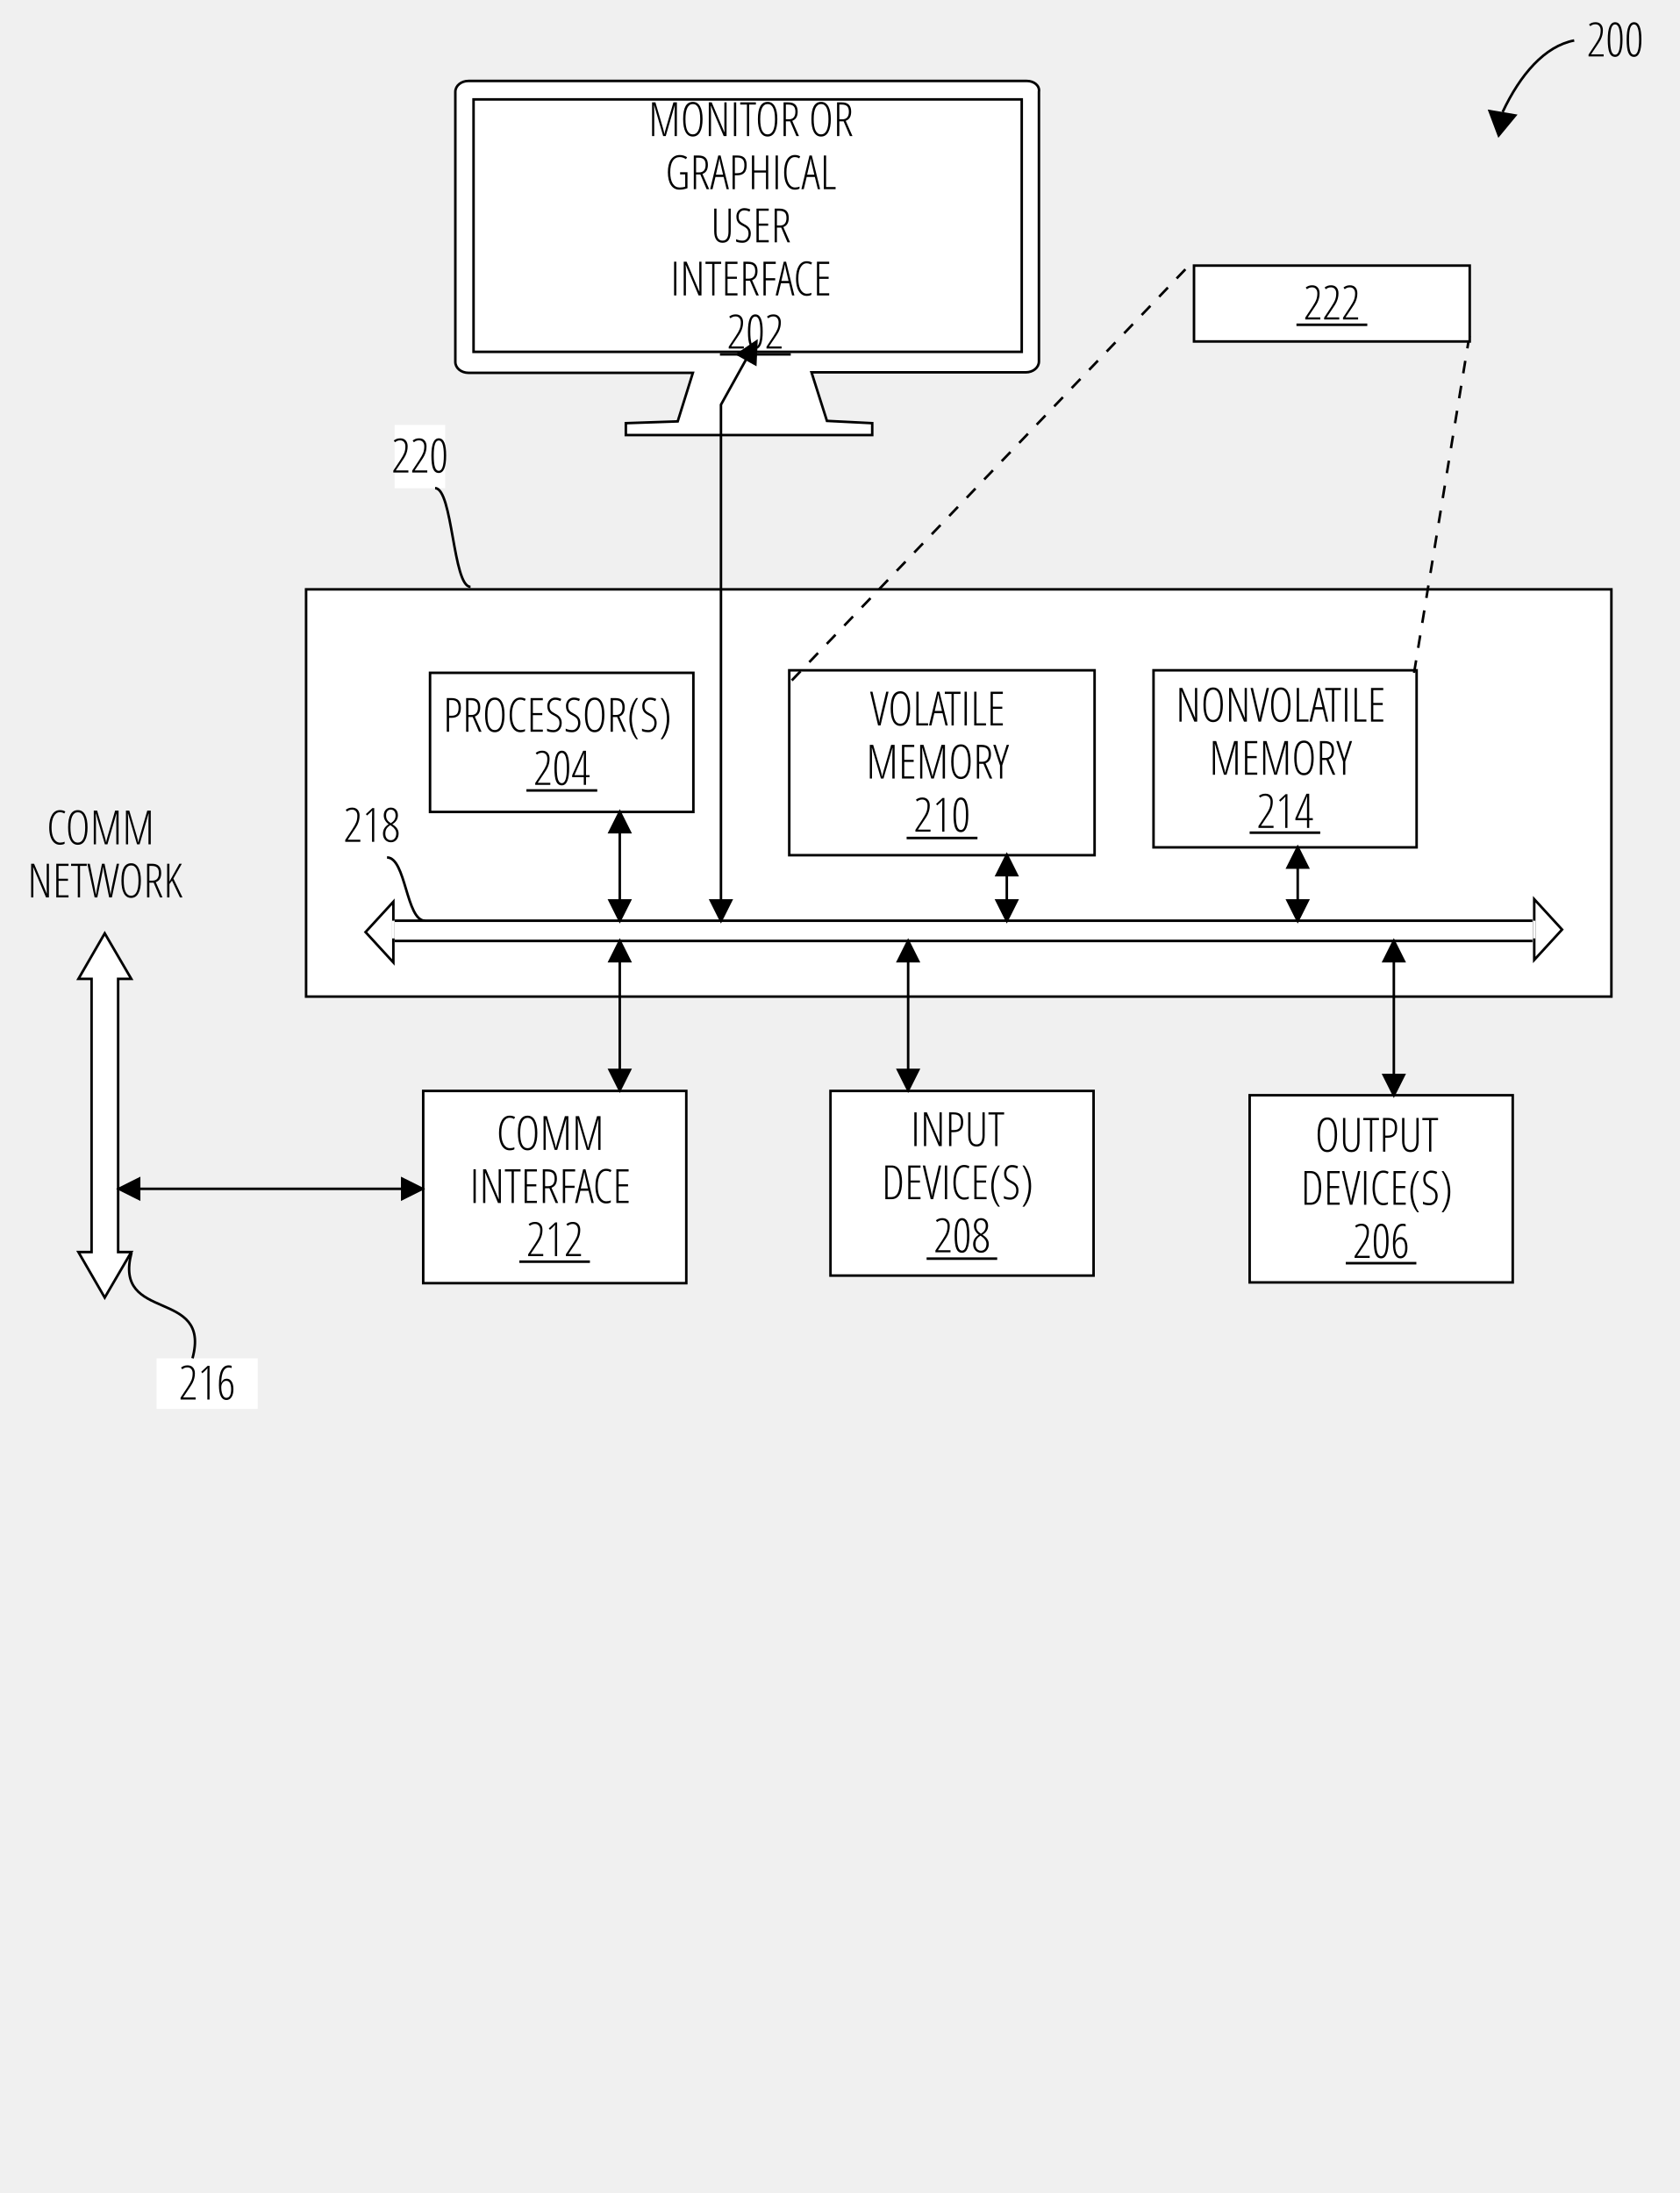
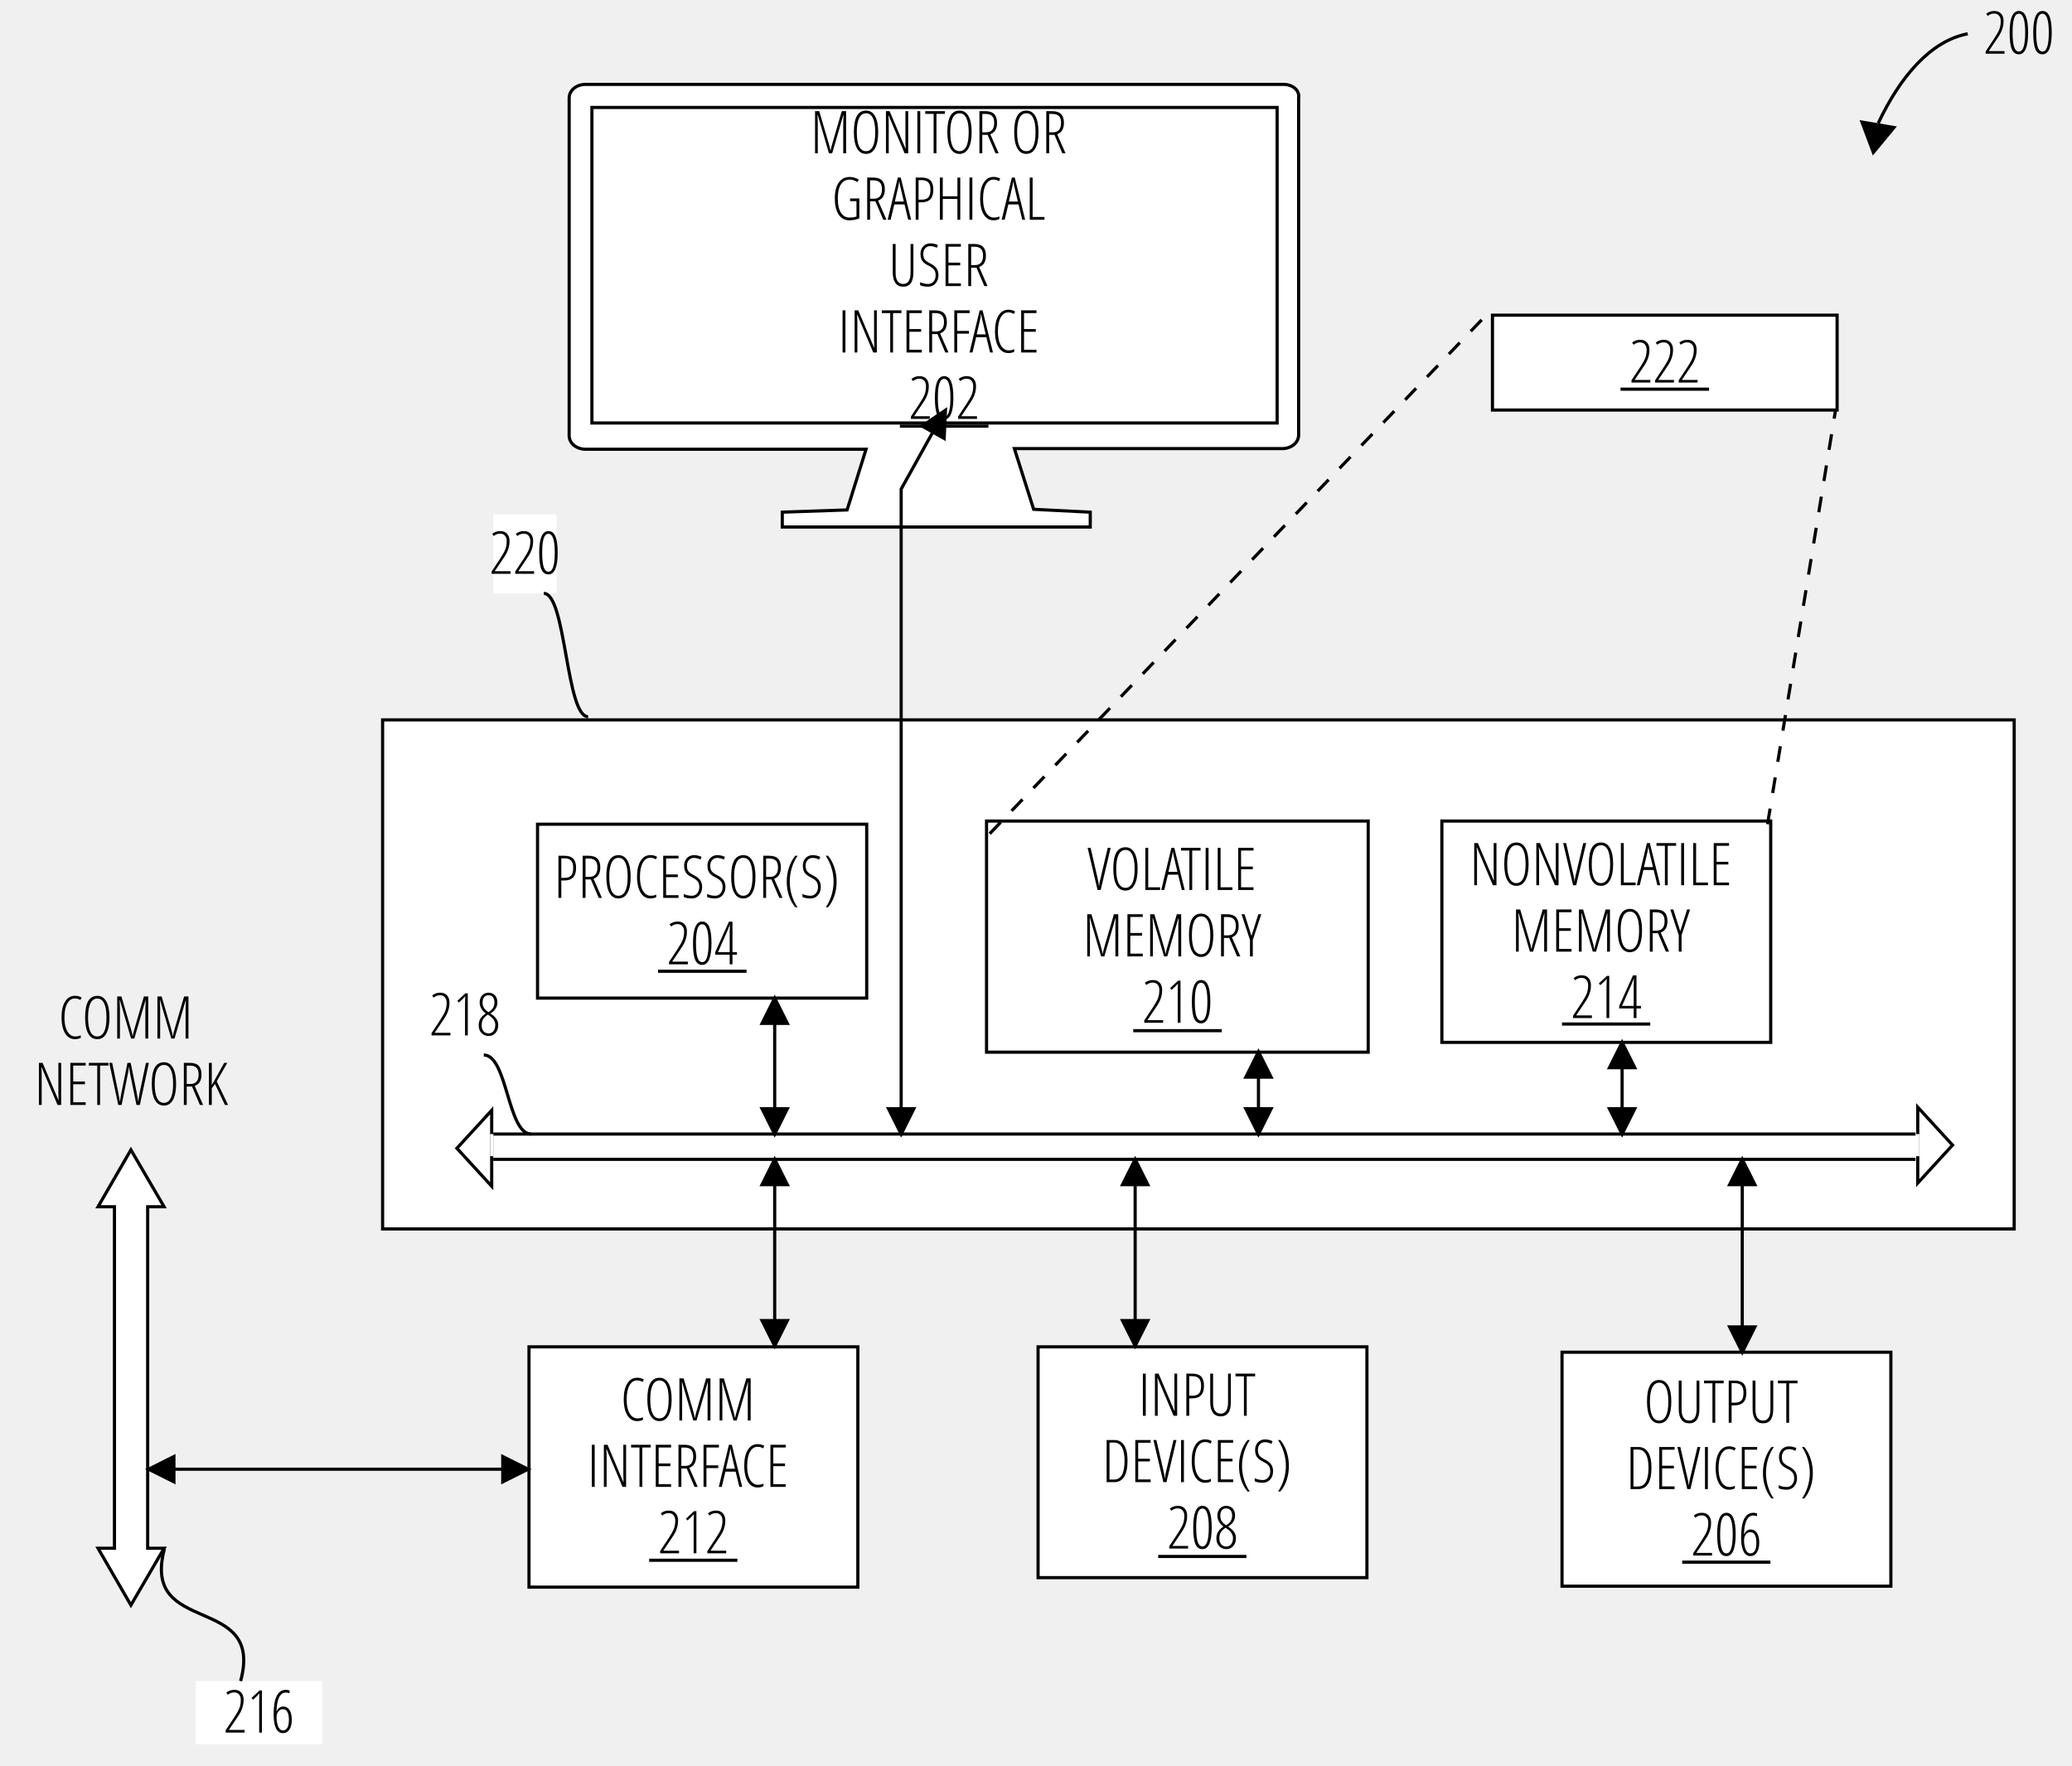
- <svg xmlns="http://www.w3.org/2000/svg" version="1.1" width="664" height="867">
+ <svg xmlns="http://www.w3.org/2000/svg" version="1.1" width="655.284" height="558.312" viewBox="0 5.312 655.284 558.312">
  <g>
    <g transform="translate(552,266)">
      <g>
        <g>
          <path d="M14,0H0v16h14V0L14,0z" stroke="#000000" stroke-dasharray="none" fill="#FFFFFF" />
          <rect x="0.6" y="0.7" width="12.8" height="14.5" fill="none" />
          <circle fill="none" cx="7" cy="0" r="0.1" />
          <circle fill="none" cx="10.5" cy="0" r="0.1" />
          <circle fill="none" cx="14" cy="4" r="0.1" />
          <circle fill="none" cx="14" cy="8" r="0.1" />
          <circle fill="none" cx="14" cy="12" r="0.1" />
          <circle fill="none" cx="10.5" cy="16" r="0.1" />
          <circle fill="none" cx="7" cy="16" r="0.1" />
          <circle fill="none" cx="3.5" cy="16" r="0.1" />
          <circle fill="none" cx="0" cy="12" r="0.1" />
          <circle fill="none" cx="0" cy="8" r="0.1" />
          <circle fill="none" cx="0" cy="4" r="0.1" />
          <circle fill="none" cx="3.5" cy="0" r="0.1" />
        </g>
      </g>
      <rect stroke="none" stroke-width="0" fill="#FFFFFF" x="0" y="0" width="0" height="0" transform="translate(13.9,7.9)" />
      <path stroke="#000000" fill="none" d="" />
      <text font-family="OpenSansCondensedLight" font-size="14pt" fill="black" transform="translate(13.9,7.9)" />
      <rect stroke-width="0" fill="none" width="12.8" height="14.5" transform="translate(0.6,0.7)" />
      <text font-family="OpenSansCondensedLight" font-size="14pt" fill="black" transform="translate(0.6,0.7)" text-anchor="middle">
        <tspan x="6.4" y="13.6"> </tspan>
      </text>
      <path stroke="#000000" fill="none" transform="translate(0.6,0.7)" d="M 0 0" />
    </g>
    <g transform="translate(299.5,265.4)">
      <g>
        <g>
          <path d="M14,0H0v16h14V0L14,0z" stroke="#000000" stroke-dasharray="none" fill="#FFFFFF" />
          <rect x="0.6" y="0.7" width="12.8" height="14.5" fill="none" />
          <circle fill="none" cx="7" cy="0" r="0.1" />
          <circle fill="none" cx="10.5" cy="0" r="0.1" />
          <circle fill="none" cx="14" cy="4" r="0.1" />
          <circle fill="none" cx="14" cy="8" r="0.1" />
          <circle fill="none" cx="14" cy="12" r="0.1" />
          <circle fill="none" cx="10.5" cy="16" r="0.1" />
          <circle fill="none" cx="7" cy="16" r="0.1" />
          <circle fill="none" cx="3.5" cy="16" r="0.1" />
          <circle fill="none" cx="0" cy="12" r="0.1" />
          <circle fill="none" cx="0" cy="8" r="0.1" />
          <circle fill="none" cx="0" cy="4" r="0.1" />
          <circle fill="none" cx="3.5" cy="0" r="0.1" />
        </g>
      </g>
      <rect stroke="none" stroke-width="0" fill="#FFFFFF" x="0" y="0" width="0" height="0" transform="translate(13.9,7.9)" />
      <path stroke="#000000" fill="none" d="" />
      <text font-family="OpenSansCondensedLight" font-size="14pt" fill="black" transform="translate(13.9,7.9)" />
      <rect stroke-width="0" fill="none" width="12.8" height="14.5" transform="translate(0.6,0.7)" />
      <text font-family="OpenSansCondensedLight" font-size="14pt" fill="black" transform="translate(0.6,0.7)" text-anchor="middle">
        <tspan x="6.4" y="13.6"> </tspan>
      </text>
      <path stroke="#000000" fill="none" transform="translate(0.6,0.7)" d="M 0 0" />
    </g>
    <g transform="translate(180,32)">
      <g>
        <g>
          <g stroke="#000000" stroke-dasharray="none" fill="#FFFFFF">
            <path d="M225.9,0H5.2C2.3,0,0,1.9,0,4.3V111.1c0,2.4,2.3,4.3,5.2,4.3h88.7L87.9,134.6l-20.5,0.7v4.7h97.4v-4.7l-17.9,-0.9l-6.1,-19.2h84.7c2.9,0,5.2,-1.9,5.2,-4.3V4.3C231.1,1.9,228.8,0,225.9,0z" />
            <path d="M223.9,7.3v99.8H7.2V7.3H223.9z" />
          </g>
          <rect x="7.2" y="7.3" fill="none" width="216.7" height="99.8" />
          <circle fill="none" cx="115.5" cy="0" r="0.1" />
          <circle fill="none" cx="185.3" cy="0" r="0.1" />
          <circle fill="none" cx="230.8" cy="26.7" r="0.1" />
          <circle fill="none" cx="230.8" cy="57.2" r="0.1" />
          <circle fill="none" cx="230.8" cy="92.2" r="0.1" />
          <circle fill="none" cx="185.6" cy="115.2" r="0.1" />
          <circle fill="none" cx="115.7" cy="140" r="0.1" />
          <circle fill="none" cx="46.1" cy="115.4" r="0.1" />
          <circle fill="none" cx="0" cy="92.4" r="0.1" />
          <circle fill="none" cx="-0.2" cy="57.1" r="0.1" />
          <circle fill="none" cx="-0.2" cy="25.9" r="0.1" />
          <circle fill="none" cx="45.9" cy="0.1" r="0.1" />
        </g>
      </g>
      <rect stroke="none" stroke-width="0" fill="#FFFFFF" x="0" y="0" width="0" height="0" transform="translate(230.7,57.1)" />
      <path stroke="#000000" fill="none" d="" />
      <text font-family="OpenSansCondensedLight" font-size="14pt" fill="black" transform="translate(230.7,57.1)" />
      <rect stroke-width="0" fill="none" width="216.7" height="99.8" transform="translate(7.2,7.3)" />
      <text font-family="OpenSansCondensedLight" font-size="14pt" fill="black" transform="translate(7.2,7.3)" text-anchor="middle">
        <tspan x="108.3" y="56.2"> </tspan>
      </text>
      <path stroke="#000000" fill="none" transform="translate(7.2,7.3)" d="M 0 0" />
    </g>
    <g transform="translate(121,233)">
      <g>
        <g>
          <path d="M516,0H0v161h516V0L516,0z" stroke="#000000" stroke-dasharray="none" fill="#FFFFFF" />
          <rect x="22.6" y="7.3" width="470.9" height="146.3" fill="none" />
          <circle fill="none" cx="258" cy="0" r="0.1" />
          <circle fill="none" cx="385.9" cy="0" r="0.1" />
          <circle fill="none" cx="516" cy="40.6" r="0.1" />
          <circle fill="none" cx="516" cy="80.5" r="0.1" />
          <circle fill="none" cx="516" cy="120.4" r="0.1" />
          <circle fill="none" cx="385.9" cy="161" r="0.1" />
          <circle fill="none" cx="258" cy="161" r="0.1" />
          <circle fill="none" cx="130.2" cy="161" r="0.1" />
          <circle fill="none" cx="0" cy="120.4" r="0.1" />
          <circle fill="none" cx="0" cy="80.5" r="0.1" />
          <circle fill="none" cx="0" cy="40.6" r="0.1" />
          <circle fill="none" cx="130.2" cy="0" r="0.1" />
        </g>
      </g>
      <rect stroke="none" stroke-width="0" fill="#FFFFFF" x="0" y="0" width="0" height="0" transform="translate(-0.1,40.5)" />
      <path stroke="#000000" fill="none" d="" />
      <text font-family="OpenSansCondensedLight" font-size="14pt" fill="black" transform="translate(-0.1,40.5)" />
      <rect stroke-width="0" fill="none" width="470.9" height="146.3" transform="translate(22.6,7.3)" />
      <text font-family="OpenSansCondensedLight" font-size="14pt" fill="black" transform="translate(22.6,7.3)" text-anchor="middle">
        <tspan x="235.4" y="79.5">NAME</tspan>
      </text>
      <path stroke="#000000" fill="none" transform="translate(22.6,7.3)" d="M 0 0" />
    </g>
    <g transform="translate(594,16)">
      <polygon fill="#000000" points="0,0 4.2,11.2 11.8,2" transform="translate(-5.9,27.3)" />
      <rect fill="none" width="1" height="1" transform="translate(33.3,-0.5)" />
      <g>
        <g>
          <rect x="0" y="0" width="28.3" height="28.3" opacity="0" />
          <path fill="none" stroke="#000000" stroke-width="1" d="M28.3,0C16.7,2.2,7,13.4,0,28.3" />
        </g>
      </g>
      <rect stroke="none" stroke-width="0" fill="#FFFFFF" x="0" y="0" width="0" height="0" />
      <path stroke="#000000" fill="none" />
      <text font-family="OpenSansCondensedLight" font-size="14pt" fill="black" transform="translate(0,0)" />
      <rect stroke-width="0" fill="none" width="1" height="1" transform="translate(33.3,-0.5)" />
      <text font-family="OpenSansCondensedLight" font-size="14pt" fill="black" text-decoration="none" transform="translate(33.3,-0.5)">
        <tspan x="0" y="6.8">200</tspan>
      </text>
      <path stroke="#000000" fill="none" transform="translate(33.3,-0.5)" />
    </g>
    <g transform="translate(231.6,44)">
      <g>
        <g>
          <path d="M134,0H0v91h134V0L134,0z" stroke="none" stroke-dasharray="none" fill="#FFFFFF" />
          <rect x="5.9" y="4.1" width="122.3" height="82.7" fill="none" />
          <circle fill="none" cx="67" cy="0" r="0.1" />
          <circle fill="none" cx="100.2" cy="0" r="0.1" />
          <circle fill="none" cx="134" cy="22.9" r="0.1" />
          <circle fill="none" cx="134" cy="45.5" r="0.1" />
          <circle fill="none" cx="134" cy="68.1" r="0.1" />
          <circle fill="none" cx="100.2" cy="91" r="0.1" />
          <circle fill="none" cx="67" cy="91" r="0.1" />
          <circle fill="none" cx="33.8" cy="91" r="0.1" />
          <circle fill="none" cx="0" cy="68.1" r="0.1" />
          <circle fill="none" cx="0" cy="45.5" r="0.1" />
          <circle fill="none" cx="0" cy="22.9" r="0.1" />
          <circle fill="none" cx="33.8" cy="0" r="0.1" />
        </g>
      </g>
      <rect stroke="none" stroke-width="0" fill="#FFFFFF" x="0" y="0" width="0" height="0" transform="translate(133.9,45.4)" />
      <path stroke="#000000" fill="none" d="" />
      <text font-family="OpenSansCondensedLight" font-size="14pt" fill="black" transform="translate(133.9,45.4)" />
      <rect stroke-width="0" fill="none" width="122.3" height="82.7" transform="translate(5.9,4.1)" />
      <text font-family="OpenSansCondensedLight" font-size="14pt" fill="black" transform="translate(5.9,4.1)" text-anchor="middle">
        <tspan x="61.1" y="5.7">MONITOR OR</tspan>
        <tspan x="61.1" y="26.7">GRAPHICAL</tspan>
        <tspan x="61.1" y="47.7">USER</tspan>
        <tspan x="61.1" y="68.7">INTERFACE</tspan>
        <tspan x="61.1" y="89.7">202</tspan>
      </text>
      <path stroke="#000000" fill="none" transform="translate(5.9,4.1)" d="M 47.1 92 75.1 92" />
    </g>
    <g transform="translate(170,266)">
      <g>
        <g>
          <path d="M104.1,0H0v55h104.1V0L104.1,0z" stroke="#000000" stroke-dasharray="none" fill="#FFFFFF" />
          <rect x="4.6" y="2.5" width="95" height="50" fill="none" />
          <circle fill="none" cx="52" cy="0" r="0.1" />
          <circle fill="none" cx="77.8" cy="0" r="0.1" />
          <circle fill="none" cx="104.1" cy="13.9" r="0.1" />
          <circle fill="none" cx="104.1" cy="27.5" r="0.1" />
          <circle fill="none" cx="104.1" cy="41.2" r="0.1" />
          <circle fill="none" cx="77.8" cy="55" r="0.1" />
          <circle fill="none" cx="52" cy="55" r="0.1" />
          <circle fill="none" cx="26.2" cy="55" r="0.1" />
          <circle fill="none" cx="0" cy="41.2" r="0.1" />
          <circle fill="none" cx="0" cy="27.5" r="0.1" />
          <circle fill="none" cx="0" cy="13.9" r="0.1" />
          <circle fill="none" cx="26.2" cy="0" r="0.1" />
        </g>
      </g>
      <rect stroke="none" stroke-width="0" fill="#FFFFFF" x="0" y="0" width="0" height="0" transform="translate(77.7,-0.1)" />
      <path stroke="#000000" fill="none" d="" />
      <text font-family="OpenSansCondensedLight" font-size="14pt" fill="black" transform="translate(77.7,-0.1)" />
      <rect stroke-width="0" fill="none" width="95" height="50" transform="translate(4.6,2.5)" />
      <text font-family="OpenSansCondensedLight" font-size="14pt" fill="black" transform="translate(4.6,2.5)" text-anchor="middle">
        <tspan x="47.5" y="20.8">PROCESSOR(S)</tspan>
        <tspan x="47.5" y="41.8">204</tspan>
      </text>
      <path stroke="#000000" fill="none" transform="translate(4.6,2.5)" d="M 33.5 44 61.5 44" />
    </g>
    <g transform="translate(494,433)">
      <g>
        <g>
          <path d="M104,0H0v74h104V0L104,0z" stroke="#000000" stroke-dasharray="none" fill="#FFFFFF" />
          <rect x="4.5" y="3.4" width="94.9" height="67.3" fill="none" />
          <circle fill="none" cx="52" cy="0" r="0.1" />
          <circle fill="none" cx="77.8" cy="0" r="0.1" />
          <circle fill="none" cx="104" cy="18.7" r="0.1" />
          <circle fill="none" cx="104" cy="37" r="0.1" />
          <circle fill="none" cx="104" cy="55.3" r="0.1" />
          <circle fill="none" cx="77.8" cy="74" r="0.1" />
          <circle fill="none" cx="52" cy="74" r="0.1" />
          <circle fill="none" cx="26.2" cy="74" r="0.1" />
          <circle fill="none" cx="0" cy="55.3" r="0.1" />
          <circle fill="none" cx="0" cy="37" r="0.1" />
          <circle fill="none" cx="0" cy="18.7" r="0.1" />
          <circle fill="none" cx="26.2" cy="0" r="0.1" />
        </g>
      </g>
      <rect stroke="none" stroke-width="0" fill="#FFFFFF" x="0" y="0" width="0" height="0" transform="translate(77.7,73.9)" />
      <path stroke="#000000" fill="none" d="" />
      <text font-family="OpenSansCondensedLight" font-size="14pt" fill="black" transform="translate(77.7,73.9)" />
      <rect stroke-width="0" fill="none" width="94.9" height="67.3" transform="translate(4.5,3.4)" />
      <text font-family="OpenSansCondensedLight" font-size="14pt" fill="black" transform="translate(4.5,3.4)" text-anchor="middle">
        <tspan x="47.5" y="18.9">OUTPUT</tspan>
        <tspan x="47.5" y="39.9">DEVICE(S)</tspan>
        <tspan x="47.5" y="60.9">206</tspan>
      </text>
      <path stroke="#000000" fill="none" transform="translate(4.5,3.4)" d="M 33.5 63 61.4 63" />
    </g>
    <g transform="translate(328.3,431.3)">
      <g>
        <g>
          <path d="M104,0H0v73h104V0L104,0z" stroke="#000000" stroke-dasharray="none" fill="#FFFFFF" />
          <rect x="4.5" y="3.3" width="94.9" height="66.3" fill="none" />
          <circle fill="none" cx="52" cy="0" r="0.1" />
          <circle fill="none" cx="77.8" cy="0" r="0.1" />
          <circle fill="none" cx="104" cy="18.4" r="0.1" />
          <circle fill="none" cx="104" cy="36.5" r="0.1" />
          <circle fill="none" cx="104" cy="54.6" r="0.1" />
          <circle fill="none" cx="77.8" cy="73" r="0.1" />
          <circle fill="none" cx="52" cy="73" r="0.1" />
          <circle fill="none" cx="26.2" cy="73" r="0.1" />
          <circle fill="none" cx="0" cy="54.6" r="0.1" />
          <circle fill="none" cx="0" cy="36.5" r="0.1" />
          <circle fill="none" cx="0" cy="18.4" r="0.1" />
          <circle fill="none" cx="26.2" cy="0" r="0.1" />
        </g>
      </g>
      <rect stroke="none" stroke-width="0" fill="#FFFFFF" x="0" y="0" width="0" height="0" transform="translate(77.7,72.9)" />
      <path stroke="#000000" fill="none" d="" />
      <text font-family="OpenSansCondensedLight" font-size="14pt" fill="black" transform="translate(77.7,72.9)" />
      <rect stroke-width="0" fill="none" width="94.9" height="66.3" transform="translate(4.5,3.3)" />
      <text font-family="OpenSansCondensedLight" font-size="14pt" fill="black" transform="translate(4.5,3.3)" text-anchor="middle">
        <tspan x="47.5" y="18.5">INPUT</tspan>
        <tspan x="47.5" y="39.5">DEVICE(S)</tspan>
        <tspan x="47.5" y="60.5">208</tspan>
      </text>
      <path stroke="#000000" fill="none" transform="translate(4.5,3.3)" d="M 33.5 63 61.4 63" />
    </g>
    <g transform="translate(312,265)">
      <g>
        <g>
          <path d="M120.7,0H0v73.1h120.7V0L120.7,0z" stroke="#000000" stroke-dasharray="none" fill="#FFFFFF" />
          <rect x="5.3" y="3.3" width="110.1" height="66.4" fill="none" />
          <circle fill="none" cx="60.3" cy="0" r="0.1" />
          <circle fill="none" cx="90.2" cy="0" r="0.1" />
          <circle fill="none" cx="120.7" cy="18.4" r="0.1" />
          <circle fill="none" cx="120.7" cy="36.5" r="0.1" />
          <circle fill="none" cx="120.7" cy="54.7" r="0.1" />
          <circle fill="none" cx="90.2" cy="73.1" r="0.1" />
          <circle fill="none" cx="60.3" cy="73.1" r="0.1" />
          <circle fill="none" cx="30.4" cy="73.1" r="0.1" />
          <circle fill="none" cx="0" cy="54.7" r="0.1" />
          <circle fill="none" cx="0" cy="36.5" r="0.1" />
          <circle fill="none" cx="0" cy="18.4" r="0.1" />
          <circle fill="none" cx="30.4" cy="0" r="0.1" />
        </g>
      </g>
      <rect stroke="none" stroke-width="0" fill="#FFFFFF" x="0" y="0" width="0" height="0" transform="translate(90.1,-0.1)" />
      <path stroke="#000000" fill="none" d="" />
      <text font-family="OpenSansCondensedLight" font-size="14pt" fill="black" transform="translate(90.1,-0.1)" />
      <rect stroke-width="0" fill="none" width="110.1" height="66.4" transform="translate(5.3,3.3)" />
      <text font-family="OpenSansCondensedLight" font-size="14pt" fill="black" transform="translate(5.3,3.3)" text-anchor="middle">
        <tspan x="55.1" y="18.5">VOLATILE</tspan>
        <tspan x="55.1" y="39.5">MEMORY</tspan>
        <tspan x="55.1" y="60.5">210</tspan>
      </text>
      <path stroke="#000000" fill="none" transform="translate(5.3,3.3)" d="M 41.1 63 69.1 63" />
    </g>
    <g transform="translate(167.3,431.3)">
      <g>
        <g>
          <path d="M104,0H0v76h104V0L104,0z" stroke="#000000" stroke-dasharray="none" fill="#FFFFFF" />
          <rect x="4.5" y="3.5" width="94.9" height="69.1" fill="none" />
          <circle fill="none" cx="52" cy="0" r="0.1" />
          <circle fill="none" cx="77.8" cy="0" r="0.1" />
          <circle fill="none" cx="104" cy="19.2" r="0.1" />
          <circle fill="none" cx="104" cy="38" r="0.1" />
          <circle fill="none" cx="104" cy="56.8" r="0.1" />
          <circle fill="none" cx="77.8" cy="76" r="0.1" />
          <circle fill="none" cx="52" cy="76" r="0.1" />
          <circle fill="none" cx="26.2" cy="76" r="0.1" />
          <circle fill="none" cx="0" cy="56.8" r="0.1" />
          <circle fill="none" cx="0" cy="38" r="0.1" />
          <circle fill="none" cx="0" cy="19.2" r="0.1" />
          <circle fill="none" cx="26.2" cy="0" r="0.1" />
        </g>
      </g>
      <rect stroke="none" stroke-width="0" fill="#FFFFFF" x="0" y="0" width="0" height="0" transform="translate(77.7,75.9)" />
      <path stroke="#000000" fill="none" d="" />
      <text font-family="OpenSansCondensedLight" font-size="14pt" fill="black" transform="translate(77.7,75.9)" />
      <rect stroke-width="0" fill="none" width="94.9" height="69.1" transform="translate(4.5,3.5)" />
      <text font-family="OpenSansCondensedLight" font-size="14pt" fill="black" transform="translate(4.5,3.5)" text-anchor="middle">
        <tspan x="47.5" y="19.8">COMM</tspan>
        <tspan x="47.5" y="40.8">INTERFACE</tspan>
        <tspan x="47.5" y="61.8">212</tspan>
      </text>
      <path stroke="#000000" fill="none" transform="translate(4.5,3.5)" d="M 33.5 64 61.4 64" />
    </g>
    <g transform="translate(456,265)">
      <g>
        <g>
          <path d="M104,0H0v70h104V0L104,0z" stroke="#000000" stroke-dasharray="none" fill="#FFFFFF" />
          <rect x="4.5" y="3.2" width="94.9" height="63.6" fill="none" />
          <circle fill="none" cx="52" cy="0" r="0.1" />
          <circle fill="none" cx="77.8" cy="0" r="0.1" />
          <circle fill="none" cx="104" cy="17.7" r="0.1" />
          <circle fill="none" cx="104" cy="35" r="0.1" />
          <circle fill="none" cx="104" cy="52.3" r="0.1" />
          <circle fill="none" cx="77.8" cy="70" r="0.1" />
          <circle fill="none" cx="52" cy="70" r="0.1" />
          <circle fill="none" cx="26.2" cy="70" r="0.1" />
          <circle fill="none" cx="0" cy="52.3" r="0.1" />
          <circle fill="none" cx="0" cy="35" r="0.1" />
          <circle fill="none" cx="0" cy="17.7" r="0.1" />
          <circle fill="none" cx="26.2" cy="0" r="0.1" />
        </g>
      </g>
      <rect stroke="none" stroke-width="0" fill="#FFFFFF" x="0" y="0" width="0" height="0" transform="translate(77.7,-0.1)" />
      <path stroke="#000000" fill="none" d="" />
      <text font-family="OpenSansCondensedLight" font-size="14pt" fill="black" transform="translate(77.7,-0.1)" />
      <rect stroke-width="0" fill="none" width="94.9" height="63.6" transform="translate(4.5,3.2)" />
      <text font-family="OpenSansCondensedLight" font-size="14pt" fill="black" transform="translate(4.5,3.2)" text-anchor="middle">
        <tspan x="47.5" y="17.1">NONVOLATILE</tspan>
        <tspan x="47.5" y="38.1">MEMORY</tspan>
        <tspan x="47.5" y="59.1">214</tspan>
      </text>
      <path stroke="#000000" fill="none" transform="translate(4.5,3.2)" d="M 33.5 61 61.4 61" />
    </g>
    <g transform="translate(156,361)">
      <g>
        <g>
          <g fill="#FFFFFF">
            <rect y="0" width="455" height="3" />
          </g>
          <g stroke="#000000" stroke-dasharray="none">
            <line fill="none" stroke-linejoin="round" x1="0" y1="3" x2="449.8" y2="3" />
          </g>
          <rect x="17.8" y="0.1" fill="none" width="419.4" height="2.8" />
          <circle fill="none" cx="241.7" cy="3" r="0.1" />
          <circle fill="none" cx="318.3" cy="3" r="0.1" />
          <circle fill="none" cx="394.9" cy="3" r="0.1" />
          <circle fill="none" cx="433.2" cy="3" r="0.1" />
          <circle fill="none" cx="356.6" cy="3" r="0.1" />
          <circle fill="none" cx="280" cy="3" r="0.1" />
          <circle fill="none" cx="203.4" cy="3" r="0.1" />
          <circle fill="none" cx="126.8" cy="3" r="0.1" />
          <circle fill="none" cx="50.3" cy="3" r="0.1" />
          <circle fill="none" cx="12" cy="3" r="0.1" />
          <circle fill="none" cx="88.6" cy="3" r="0.1" />
          <circle fill="none" cx="165.2" cy="3" r="0.1" />
        </g>
      </g>
      <rect stroke="none" stroke-width="0" fill="#FFFFFF" x="0" y="0" width="0" height="0" transform="translate(279.9,2.9)" />
      <path stroke="#000000" fill="none" d="" />
      <text font-family="OpenSansCondensedLight" font-size="14pt" fill="black" transform="translate(279.9,2.9)" />
      <rect stroke-width="0" fill="none" width="419.4" height="2.8" transform="translate(17.8,0.1)" />
      <text font-family="OpenSansCondensedLight" font-size="14pt" fill="black" transform="translate(17.8,0.1)" text-anchor="middle">
        <tspan x="209.7" y="7.7"> </tspan>
      </text>
      <path stroke="#000000" fill="none" transform="translate(17.8,0.1)" d="M 0 0" />
    </g>
    <g transform="translate(156,369)">
      <g>
        <g>
          <g fill="#FFFFFF">
            <rect y="0" width="455" height="3" />
          </g>
          <g stroke="#000000" stroke-dasharray="none">
            <line fill="none" stroke-linejoin="round" x1="0" y1="3" x2="449.8" y2="3" />
          </g>
          <rect x="17.8" y="0.1" fill="none" width="419.4" height="2.8" />
          <circle fill="none" cx="241.7" cy="3" r="0.1" />
          <circle fill="none" cx="318.3" cy="3" r="0.1" />
          <circle fill="none" cx="394.9" cy="3" r="0.1" />
          <circle fill="none" cx="433.2" cy="3" r="0.1" />
          <circle fill="none" cx="356.6" cy="3" r="0.1" />
          <circle fill="none" cx="280" cy="3" r="0.1" />
          <circle fill="none" cx="203.4" cy="3" r="0.1" />
          <circle fill="none" cx="126.8" cy="3" r="0.1" />
          <circle fill="none" cx="50.3" cy="3" r="0.1" />
          <circle fill="none" cx="12" cy="3" r="0.1" />
          <circle fill="none" cx="88.6" cy="3" r="0.1" />
          <circle fill="none" cx="165.2" cy="3" r="0.1" />
        </g>
      </g>
      <rect stroke="none" stroke-width="0" fill="#FFFFFF" x="0" y="0" width="0" height="0" transform="translate(279.9,2.9)" />
      <path stroke="#000000" fill="none" d="" />
      <text font-family="OpenSansCondensedLight" font-size="14pt" fill="black" transform="translate(279.9,2.9)" />
      <rect stroke-width="0" fill="none" width="419.4" height="2.8" transform="translate(17.8,0.1)" />
      <text font-family="OpenSansCondensedLight" font-size="14pt" fill="black" transform="translate(17.8,0.1)" text-anchor="middle">
        <tspan x="209.7" y="7.7"> </tspan>
      </text>
      <path stroke="#000000" fill="none" transform="translate(17.8,0.1)" d="M 0 0" />
    </g>
    <g transform="translate(138,363)">
      <g transform="rotate(90,12,5.5)">
        <g>
          <g stroke="#000000" stroke-dasharray="none" fill="#FFFFFF">
            <polygon points="24,0 12,11 0,0" />
          </g>
          <rect x="8" y="0.1" fill="none" width="8" height="7.1" />
          <circle fill="none" cx="12.1" cy="0" r="0.1" />
          <circle fill="none" cx="19.2" cy="0" r="0.1" />
          <circle fill="none" cx="24" cy="0" r="0.1" />
          <circle fill="none" cx="21" cy="2.8" r="0.1" />
          <circle fill="none" cx="17.9" cy="5.5" r="0.1" />
          <circle fill="none" cx="15.1" cy="8.3" r="0.1" />
          <circle fill="none" cx="12" cy="11" r="0.1" />
          <circle fill="none" cx="9" cy="8.3" r="0.1" />
          <circle fill="none" cx="6" cy="5.5" r="0.1" />
          <circle fill="none" cx="3" cy="2.8" r="0.1" />
          <circle fill="none" cx="0" cy="0" r="0.1" />
          <circle fill="none" cx="5" cy="0" r="0.1" />
        </g>
      </g>
      <rect stroke="none" stroke-width="0" fill="#FFFFFF" x="0" y="0" width="0" height="0" transform="translate(17.4,5.5)" />
      <path stroke="#000000" fill="none" d="" />
      <text font-family="OpenSansCondensedLight" font-size="14pt" fill="black" transform="translate(17.4,5.5)" />
      <rect stroke-width="0" fill="none" width="7.1" height="8" transform="translate(10.3,1.5)" />
      <text font-family="OpenSansCondensedLight" font-size="14pt" fill="black" transform="translate(10.3,1.5)" text-anchor="middle">
        <tspan x="3.6" y="10.3"> </tspan>
      </text>
      <path stroke="#000000" fill="none" transform="translate(10.3,1.5)" d="M 0 0" />
    </g>
    <g transform="translate(600,362)">
      <g transform="rotate(270,12,5.5)">
        <g>
          <g stroke="#000000" stroke-dasharray="none" fill="#FFFFFF">
            <polygon points="24,0 12,11 0,0" />
          </g>
          <rect x="8" y="0.1" fill="none" width="8" height="7.1" />
          <circle fill="none" cx="12.1" cy="0" r="0.1" />
          <circle fill="none" cx="19.2" cy="0" r="0.1" />
          <circle fill="none" cx="24" cy="0" r="0.1" />
          <circle fill="none" cx="21" cy="2.8" r="0.1" />
          <circle fill="none" cx="17.9" cy="5.5" r="0.1" />
          <circle fill="none" cx="15.1" cy="8.3" r="0.1" />
          <circle fill="none" cx="12" cy="11" r="0.1" />
          <circle fill="none" cx="9" cy="8.3" r="0.1" />
          <circle fill="none" cx="6" cy="5.5" r="0.1" />
          <circle fill="none" cx="3" cy="2.8" r="0.1" />
          <circle fill="none" cx="0" cy="0" r="0.1" />
          <circle fill="none" cx="5" cy="0" r="0.1" />
        </g>
      </g>
      <rect stroke="none" stroke-width="0" fill="#FFFFFF" x="0" y="0" width="0" height="0" transform="translate(17.4,5.4)" />
      <path stroke="#000000" fill="none" d="" />
      <text font-family="OpenSansCondensedLight" font-size="14pt" fill="black" transform="translate(17.4,5.4)" />
      <rect stroke-width="0" fill="none" width="7.1" height="8" transform="translate(6.6,1.5)" />
      <text font-family="OpenSansCondensedLight" font-size="14pt" fill="black" transform="translate(6.6,1.5)" text-anchor="middle">
        <tspan x="3.6" y="10.3"> </tspan>
      </text>
      <path stroke="#000000" fill="none" transform="translate(6.6,1.5)" d="M 0 0" />
    </g>
    <g transform="translate(155,364)">
      <g>
        <g>
          <g fill="#FFFFFF">
            <rect width="1" height="7" />
          </g>
          <g stroke="none" stroke-dasharray="none">
            <line fill="none" stroke-linejoin="round" x1="0" y1="0" x2="0" y2="7" />
          </g>
          <rect fill="none" width="1" height="7" />
          <circle fill="none" cx="0" cy="0.8" r="0.1" />
          <circle fill="none" cx="0" cy="2" r="0.1" />
          <circle fill="none" cx="0" cy="3.2" r="0.1" />
          <circle fill="none" cx="0" cy="4.4" r="0.1" />
          <circle fill="none" cx="0" cy="5.6" r="0.1" />
          <circle fill="none" cx="0" cy="6.7" r="0.1" />
          <circle fill="none" cx="0" cy="6.2" r="0.1" />
          <circle fill="none" cx="0" cy="5" r="0.1" />
          <circle fill="none" cx="0" cy="3.8" r="0.1" />
          <circle fill="none" cx="0" cy="2.6" r="0.1" />
          <circle fill="none" cx="0" cy="1.4" r="0.1" />
          <circle fill="none" cx="0" cy="0.3" r="0.1" />
        </g>
      </g>
      <rect stroke="none" stroke-width="0" fill="#FFFFFF" x="0" y="0" width="0" height="0" transform="translate(-0.1,2.5)" />
      <path stroke="#000000" fill="none" d="" />
      <text font-family="OpenSansCondensedLight" font-size="14pt" fill="black" transform="translate(-0.1,2.5)" />
      <rect stroke-width="0" fill="none" width="1" height="7" transform="translate(0,0)" />
      <text font-family="OpenSansCondensedLight" font-size="14pt" fill="black" transform="translate(0,0)" text-anchor="middle">
        <tspan x="0.5" y="9.8"> </tspan>
      </text>
      <path stroke="#000000" fill="none" transform="translate(0,0)" d="M 0 0" />
    </g>
    <g transform="translate(606,364)">
      <g transform="rotate(180,0.5,3.5)">
        <g>
          <g fill="#FFFFFF">
            <rect width="1" height="7" />
          </g>
          <g stroke="none" stroke-dasharray="none">
            <line fill="none" stroke-linejoin="round" x1="0" y1="0" x2="0" y2="7" />
          </g>
          <rect fill="none" width="1" height="7" />
          <circle fill="none" cx="0" cy="0.8" r="0.1" />
          <circle fill="none" cx="0" cy="2" r="0.1" />
          <circle fill="none" cx="0" cy="3.2" r="0.1" />
          <circle fill="none" cx="0" cy="4.4" r="0.1" />
          <circle fill="none" cx="0" cy="5.6" r="0.1" />
          <circle fill="none" cx="0" cy="6.7" r="0.1" />
          <circle fill="none" cx="0" cy="6.2" r="0.1" />
          <circle fill="none" cx="0" cy="5" r="0.1" />
          <circle fill="none" cx="0" cy="3.8" r="0.1" />
          <circle fill="none" cx="0" cy="2.6" r="0.1" />
          <circle fill="none" cx="0" cy="1.4" r="0.1" />
          <circle fill="none" cx="0" cy="0.3" r="0.1" />
        </g>
      </g>
      <rect stroke="none" stroke-width="0" fill="#FFFFFF" x="0" y="0" width="0" height="0" transform="translate(0.9,2.5)" />
      <path stroke="#000000" fill="none" d="" />
      <text font-family="OpenSansCondensedLight" font-size="14pt" fill="black" transform="translate(0.9,2.5)" />
      <rect stroke-width="0" fill="none" width="1" height="7" transform="translate(0,0)" />
      <text font-family="OpenSansCondensedLight" font-size="14pt" fill="black" transform="translate(0,0)" text-anchor="middle">
        <tspan x="0.5" y="9.8"> </tspan>
      </text>
      <path stroke="#000000" fill="none" transform="translate(0,0)" d="M 0 0" />
    </g>
    <g transform="translate(31,369)">
      <g>
        <g>
          <g stroke="#000000" stroke-dasharray="none" fill="#FFFFFF">
            <path d="M15.7,18H20.9L10.4,0L0,18h5.2v108H0L10.4,144L20.9,126h-5.2V18z" />
          </g>
          <rect x="2.2" y="5.1" fill="none" width="16.5" height="133.8" />
          <circle fill="none" cx="10.5" cy="0.1" r="0.1" />
          <circle fill="none" cx="20.9" cy="17.8" r="0.1" />
          <circle fill="none" cx="15.7" cy="34.1" r="0.1" />
          <circle fill="none" cx="15.7" cy="69.2" r="0.1" />
          <circle fill="none" cx="15.7" cy="103.2" r="0.1" />
          <circle fill="none" cx="21" cy="126.2" r="0.1" />
          <circle fill="none" cx="10.3" cy="143.6" r="0.1" />
          <circle fill="none" cx="0" cy="125.9" r="0.1" />
          <circle fill="none" cx="5.2" cy="103.6" r="0.1" />
          <circle fill="none" cx="5.2" cy="70.7" r="0.1" />
          <circle fill="none" cx="5.2" cy="36" r="0.1" />
          <circle fill="none" cx="0" cy="17.6" r="0.1" />
        </g>
      </g>
      <rect stroke="none" stroke-width="1" fill="#FFFFFF" x="0" y="0" width="40" height="20" transform="translate(30.9,168)" />
      <path stroke="#000000" fill="none" d="M21,126.2 C13.5,154.2 52.7,140 45.1 168" />
      <text font-family="OpenSansCondensedLight" font-size="14pt" fill="black" transform="translate(30.9,168)" text-anchor="middle">
        <tspan x="20" y="16.3">216</tspan>
      </text>
      <rect stroke-width="0" fill="none" width="63.5" transform="translate(-21.2,-10)" />
      <text font-family="OpenSansCondensedLight" font-size="14pt" fill="black" transform="translate(-21.2,-10)" text-anchor="middle">
        <tspan x="31.7" y="-25.2">COMM</tspan>
        <tspan x="31.7" y="-4.2">NETWORK</tspan>
      </text>
      <path stroke="#000000" fill="none" transform="translate(-21.2,-10)" d="M 0 0" />
    </g>
    <g transform="translate(137,314)">
      <g>
        <g>
          <rect y="0" fill="#FFFFFF" width="20" height="25" stroke="none" stroke-dasharray="none" />
          <rect x="1.4" y="1.9" fill="none" width="17.2" height="21.3" />
          <circle fill="none" cx="10" cy="0" r="0.1" />
          <circle fill="none" cx="15.5" cy="0" r="0.1" />
          <circle fill="none" cx="20" cy="6.1" r="0.1" />
          <circle fill="none" cx="20" cy="12.2" r="0.1" />
          <circle fill="none" cx="20" cy="19" r="0.1" />
          <circle fill="none" cx="15.5" cy="25" r="0.1" />
          <circle fill="none" cx="10" cy="25" r="0.1" />
          <circle fill="none" cx="5" cy="25" r="0.1" />
          <circle fill="none" cx="0" cy="19" r="0.1" />
          <circle fill="none" cx="0" cy="12.2" r="0.1" />
          <circle fill="none" cx="0" cy="6.1" r="0.1" />
          <circle fill="none" cx="5.1" cy="0" r="0.1" />
        </g>
      </g>
      <rect stroke="none" stroke-width="0" fill="#FFFFFF" x="0" y="0" width="0" height="0" transform="translate(19.9,12.1)" />
      <path stroke="#000000" fill="none" d="" />
      <text font-family="OpenSansCondensedLight" font-size="14pt" fill="black" transform="translate(19.9,12.1)" />
      <rect stroke-width="0" fill="none" width="17.2" height="21.3" transform="translate(1.4,1.9)" />
      <text font-family="OpenSansCondensedLight" font-size="14pt" fill="black" text-decoration="none" transform="translate(1.4,1.9)" text-anchor="middle">
        <tspan x="8.6" y="16.9">218</tspan>
      </text>
      <path stroke="#000000" fill="none" transform="translate(1.4,1.9)" />
    </g>
    <g>
      <path stroke="black" stroke-dasharray="none" d="M 153 339 C 160.5 339 160.5 364 168 364" fill="none" />
      <path fill="black" stroke="black" d="" transform="translate(153,339) scale(1,1) rotate(59)" />
      <path fill="black" stroke="black" d="" transform="translate(168,364) scale(1,1) rotate(-121)" />
      <g>
        <g label-idx="0" cursor="move" transform="translate(160.5, 351.5)">
          <rect fill="white" rx="3" ry="3" x="0" y="0" width="0" height="0" />
          <text text-anchor="middle" font-size="14pt" font-family="OpenSansCondensedLight" y="0.8em" display="none" xml:space="preserve" transform="translate(0,0)" />
        </g>
      </g>
    </g>
    <g transform="translate(156,168)">
      <g>
        <g>
          <rect y="0" fill="#FFFFFF" width="20" height="25" stroke="none" stroke-dasharray="none" />
          <rect x="1.4" y="1.9" fill="none" width="17.2" height="21.3" />
          <circle fill="none" cx="10" cy="0" r="0.1" />
          <circle fill="none" cx="15.5" cy="0" r="0.1" />
          <circle fill="none" cx="20" cy="6.1" r="0.1" />
          <circle fill="none" cx="20" cy="12.2" r="0.1" />
          <circle fill="none" cx="20" cy="19" r="0.1" />
          <circle fill="none" cx="15.5" cy="25" r="0.1" />
          <circle fill="none" cx="10" cy="25" r="0.1" />
          <circle fill="none" cx="5" cy="25" r="0.1" />
          <circle fill="none" cx="0" cy="19" r="0.1" />
          <circle fill="none" cx="0" cy="12.2" r="0.1" />
          <circle fill="none" cx="0" cy="6.1" r="0.1" />
          <circle fill="none" cx="5.1" cy="0" r="0.1" />
        </g>
      </g>
      <rect stroke="none" stroke-width="0" fill="#FFFFFF" x="0" y="0" width="0" height="0" transform="translate(19.9,12.1)" />
      <path stroke="#000000" fill="none" d="" />
      <text font-family="OpenSansCondensedLight" font-size="14pt" fill="black" transform="translate(19.9,12.1)" />
      <rect stroke-width="0" fill="none" width="17.2" height="21.3" transform="translate(1.4,1.9)" />
      <text font-family="OpenSansCondensedLight" font-size="14pt" fill="black" text-decoration="none" transform="translate(1.4,1.9)" text-anchor="middle">
        <tspan x="8.6" y="16.9">220</tspan>
      </text>
      <path stroke="#000000" fill="none" transform="translate(1.4,1.9)" />
    </g>
    <g>
      <path stroke="black" stroke-dasharray="none" d="M 172 193 C 179 193 179 232 186 232" fill="none" />
      <path fill="black" stroke="black" d="" transform="translate(172,193) scale(1,1) rotate(70.3)" />
      <path fill="black" stroke="black" d="" transform="translate(186,232) scale(1,1) rotate(-109.7)" />
      <g>
        <g label-idx="0" cursor="move" transform="translate(179, 212.5)">
          <rect fill="white" rx="3" ry="3" x="0" y="0" width="0" height="0" />
          <text text-anchor="middle" font-size="14pt" font-family="OpenSansCondensedLight" y="0.8em" display="none" xml:space="preserve" transform="translate(0,0)" />
        </g>
      </g>
    </g>
    <g>
      <path stroke="black" stroke-dasharray="none" d="M 245 329 245 356" fill="none" />
      <path fill="black" stroke="black" d="M 8 0 L 0 4 L 8 8 z" transform="translate(249,321) scale(1,1) rotate(-270)" />
      <path fill="black" stroke="black" d="M 8 0 L 0 4 L 8 8 z" transform="translate(241,364) scale(1,1) rotate(-90)" />
      <g>
        <g label-idx="0" cursor="move" transform="translate(245, 342.5)">
          <rect fill="white" rx="3" ry="3" x="0" y="0" width="0" height="0" />
          <text text-anchor="middle" font-size="14pt" font-family="OpenSansCondensedLight" y="0.8em" display="none" xml:space="preserve" transform="translate(0,0)" />
        </g>
      </g>
    </g>
    <g>
      <path stroke="black" stroke-dasharray="none" d="M 398 346 398 356" fill="none" />
      <path fill="black" stroke="black" d="M 8 0 L 0 4 L 8 8 z" transform="translate(402,338) scale(1,1) rotate(-270)" />
      <path fill="black" stroke="black" d="M 8 0 L 0 4 L 8 8 z" transform="translate(394,364) scale(1,1) rotate(-90)" />
      <g>
        <g label-idx="0" cursor="move" transform="translate(398, 351)">
          <rect fill="white" rx="3" ry="3" x="0" y="0" width="0" height="0" />
          <text text-anchor="middle" font-size="14pt" font-family="OpenSansCondensedLight" y="0.8em" display="none" xml:space="preserve" transform="translate(0,0)" />
        </g>
      </g>
    </g>
    <g>
      <path stroke="black" stroke-dasharray="none" d="M 513 343 513 356" fill="none" />
      <path fill="black" stroke="black" d="M 8 0 L 0 4 L 8 8 z" transform="translate(517,335) scale(1,1) rotate(-270)" />
      <path fill="black" stroke="black" d="M 8 0 L 0 4 L 8 8 z" transform="translate(509,364) scale(1,1) rotate(-90)" />
      <g>
        <g label-idx="0" cursor="move" transform="translate(513, 349.5)">
          <rect fill="white" rx="3" ry="3" x="0" y="0" width="0" height="0" />
          <text text-anchor="middle" font-size="14pt" font-family="OpenSansCondensedLight" y="0.8em" display="none" xml:space="preserve" transform="translate(0,0)" />
        </g>
      </g>
    </g>
    <g>
      <path stroke="black" stroke-dasharray="none" d="M 551 425 551 380" fill="none" />
      <path fill="black" stroke="black" d="M 8 0 L 0 4 L 8 8 z" transform="translate(547,433) scale(1,1) rotate(-90)" />
      <path fill="black" stroke="black" d="M 8 0 L 0 4 L 8 8 z" transform="translate(555,372) scale(1,1) rotate(-270)" />
      <g>
        <g label-idx="0" cursor="move" transform="translate(551, 402.5)">
          <rect fill="white" rx="3" ry="3" x="0" y="0" width="0" height="0" />
          <text text-anchor="middle" font-size="14pt" font-family="OpenSansCondensedLight" y="0.8em" display="none" xml:space="preserve" transform="translate(0,0)" />
        </g>
      </g>
    </g>
    <g>
      <path stroke="black" stroke-dasharray="none" d="M 359 423 359 380" fill="none" />
      <path fill="black" stroke="black" d="M 8 0 L 0 4 L 8 8 z" transform="translate(355,431) scale(1,1) rotate(-90)" />
      <path fill="black" stroke="black" d="M 8 0 L 0 4 L 8 8 z" transform="translate(363,372) scale(1,1) rotate(-270)" />
      <g>
        <g label-idx="0" cursor="move" transform="translate(359, 401.5)">
          <rect fill="white" rx="3" ry="3" x="0" y="0" width="0" height="0" />
          <text text-anchor="middle" font-size="14pt" font-family="OpenSansCondensedLight" y="0.8em" display="none" xml:space="preserve" transform="translate(0,0)" />
        </g>
      </g>
    </g>
    <g>
      <path stroke="black" stroke-dasharray="none" d="M 245 423 245 380" fill="none" />
      <path fill="black" stroke="black" d="M 8 0 L 0 4 L 8 8 z" transform="translate(241,431) scale(1,1) rotate(-90)" />
      <path fill="black" stroke="black" d="M 8 0 L 0 4 L 8 8 z" transform="translate(249,372) scale(1,1) rotate(-270)" />
      <g>
        <g label-idx="0" cursor="move" transform="translate(245, 401.5)">
          <rect fill="white" rx="3" ry="3" x="0" y="0" width="0" height="0" />
          <text text-anchor="middle" font-size="14pt" font-family="OpenSansCondensedLight" y="0.8em" display="none" xml:space="preserve" transform="translate(0,0)" />
        </g>
      </g>
    </g>
    <g>
      <path stroke="black" stroke-dasharray="none" d="M 295 142 285 160 285 356" fill="none" />
      <path fill="black" stroke="black" d="M 8 0 L 0 4 L 8 8 z" transform="translate(302.5,137) scale(1,1) rotate(-240.8)" />
      <path fill="black" stroke="black" d="M 8 0 L 0 4 L 8 8 z" transform="translate(281,364) scale(1,1) rotate(-90)" />
      <g>
        <g label-idx="0" cursor="move" transform="translate(285, 247.7)">
          <rect fill="white" rx="3" ry="3" x="0" y="0" width="0" height="0" />
          <text text-anchor="middle" font-size="14pt" font-family="OpenSansCondensedLight" y="0.8em" display="none" xml:space="preserve" transform="translate(0,0)" />
        </g>
      </g>
    </g>
    <g>
      <path stroke="black" stroke-dasharray="none" d="M 159 470 69 470 55 470" fill="none" />
      <path fill="black" stroke="black" d="M 8 0 L 0 4 L 8 8 z" transform="translate(167,474) scale(1,1) rotate(-180)" />
      <path fill="black" stroke="black" d="M 8 0 L 0 4 L 8 8 z" transform="translate(47,466) scale(1,1) rotate(0)" />
      <g>
        <g label-idx="0" cursor="move" transform="translate(107, 470)">
          <rect fill="white" rx="3" ry="3" x="0" y="0" width="0" height="0" />
          <text text-anchor="middle" font-size="14pt" font-family="OpenSansCondensedLight" y="0.8em" display="none" xml:space="preserve" transform="translate(0,0)" />
        </g>
      </g>
    </g>
    <g>
      <path stroke="black" stroke-dasharray="5,5" d="M 313 269 470 105" fill="none" />
      <path fill="black" stroke="black" d="" transform="translate(313,269) scale(1,1) rotate(-46.2)" />
      <path fill="black" stroke="black" d="" transform="translate(470,105) scale(1,1) rotate(-226.2)" />
      <g>
        <g label-idx="0" cursor="move" transform="translate(391.5, 187)">
          <rect fill="white" rx="3" ry="3" x="0" y="0" width="0" height="0" />
          <text text-anchor="middle" font-size="14pt" font-family="OpenSansCondensedLight" y="0.8em" display="none" xml:space="preserve" transform="translate(0,0)" />
        </g>
      </g>
    </g>
    <g>
      <path stroke="black" stroke-dasharray="5,5" d="M 559 266 581 132" fill="none" />
      <path fill="black" stroke="black" d="" transform="translate(559,266) scale(1,1) rotate(-80.7)" />
      <path fill="black" stroke="black" d="" transform="translate(581,132) scale(1,1) rotate(-260.7)" />
      <g>
        <g label-idx="0" cursor="move" transform="translate(570, 199)">
          <rect fill="white" rx="3" ry="3" x="0" y="0" width="0" height="0" />
          <text text-anchor="middle" font-size="14pt" font-family="OpenSansCondensedLight" y="0.8em" display="none" xml:space="preserve" transform="translate(0,0)" />
        </g>
      </g>
    </g>
    <g transform="translate(472,105)">
      <g>
        <g>
          <path d="M109,0H0v30h109V0L109,0z" stroke="#000000" stroke-dasharray="none" fill="#FFFFFF" />
          <rect x="4.8" y="1.4" width="99.5" height="27.3" fill="none" />
          <circle fill="none" cx="54.5" cy="0" r="0.1" />
          <circle fill="none" cx="81.5" cy="0" r="0.1" />
          <circle fill="none" cx="109" cy="7.6" r="0.1" />
          <circle fill="none" cx="109" cy="15" r="0.1" />
          <circle fill="none" cx="109" cy="22.4" r="0.1" />
          <circle fill="none" cx="81.5" cy="30" r="0.1" />
          <circle fill="none" cx="54.5" cy="30" r="0.1" />
          <circle fill="none" cx="27.5" cy="30" r="0.1" />
          <circle fill="none" cx="0" cy="22.4" r="0.1" />
          <circle fill="none" cx="0" cy="15" r="0.1" />
          <circle fill="none" cx="0" cy="7.6" r="0.1" />
          <circle fill="none" cx="27.5" cy="0" r="0.1" />
        </g>
      </g>
      <rect stroke="none" stroke-width="0" fill="#FFFFFF" x="0" y="0" width="0" height="0" transform="translate(108.9,14.9)" />
      <path stroke="#000000" fill="none" d="" />
      <text font-family="OpenSansCondensedLight" font-size="14pt" fill="black" transform="translate(108.9,14.9)" />
      <rect stroke-width="0" fill="none" width="99.5" height="27.3" transform="translate(4.8,1.4)" />
      <text font-family="OpenSansCondensedLight" font-size="14pt" fill="black" transform="translate(4.8,1.4)" text-anchor="middle">
        <tspan x="49.7" y="19.9"> 222</tspan>
      </text>
      <path stroke="#000000" fill="none" transform="translate(4.8,1.4)" d="M 35.7 22 63.7 22" />
    </g>
  </g>
  <defs />
</svg>
